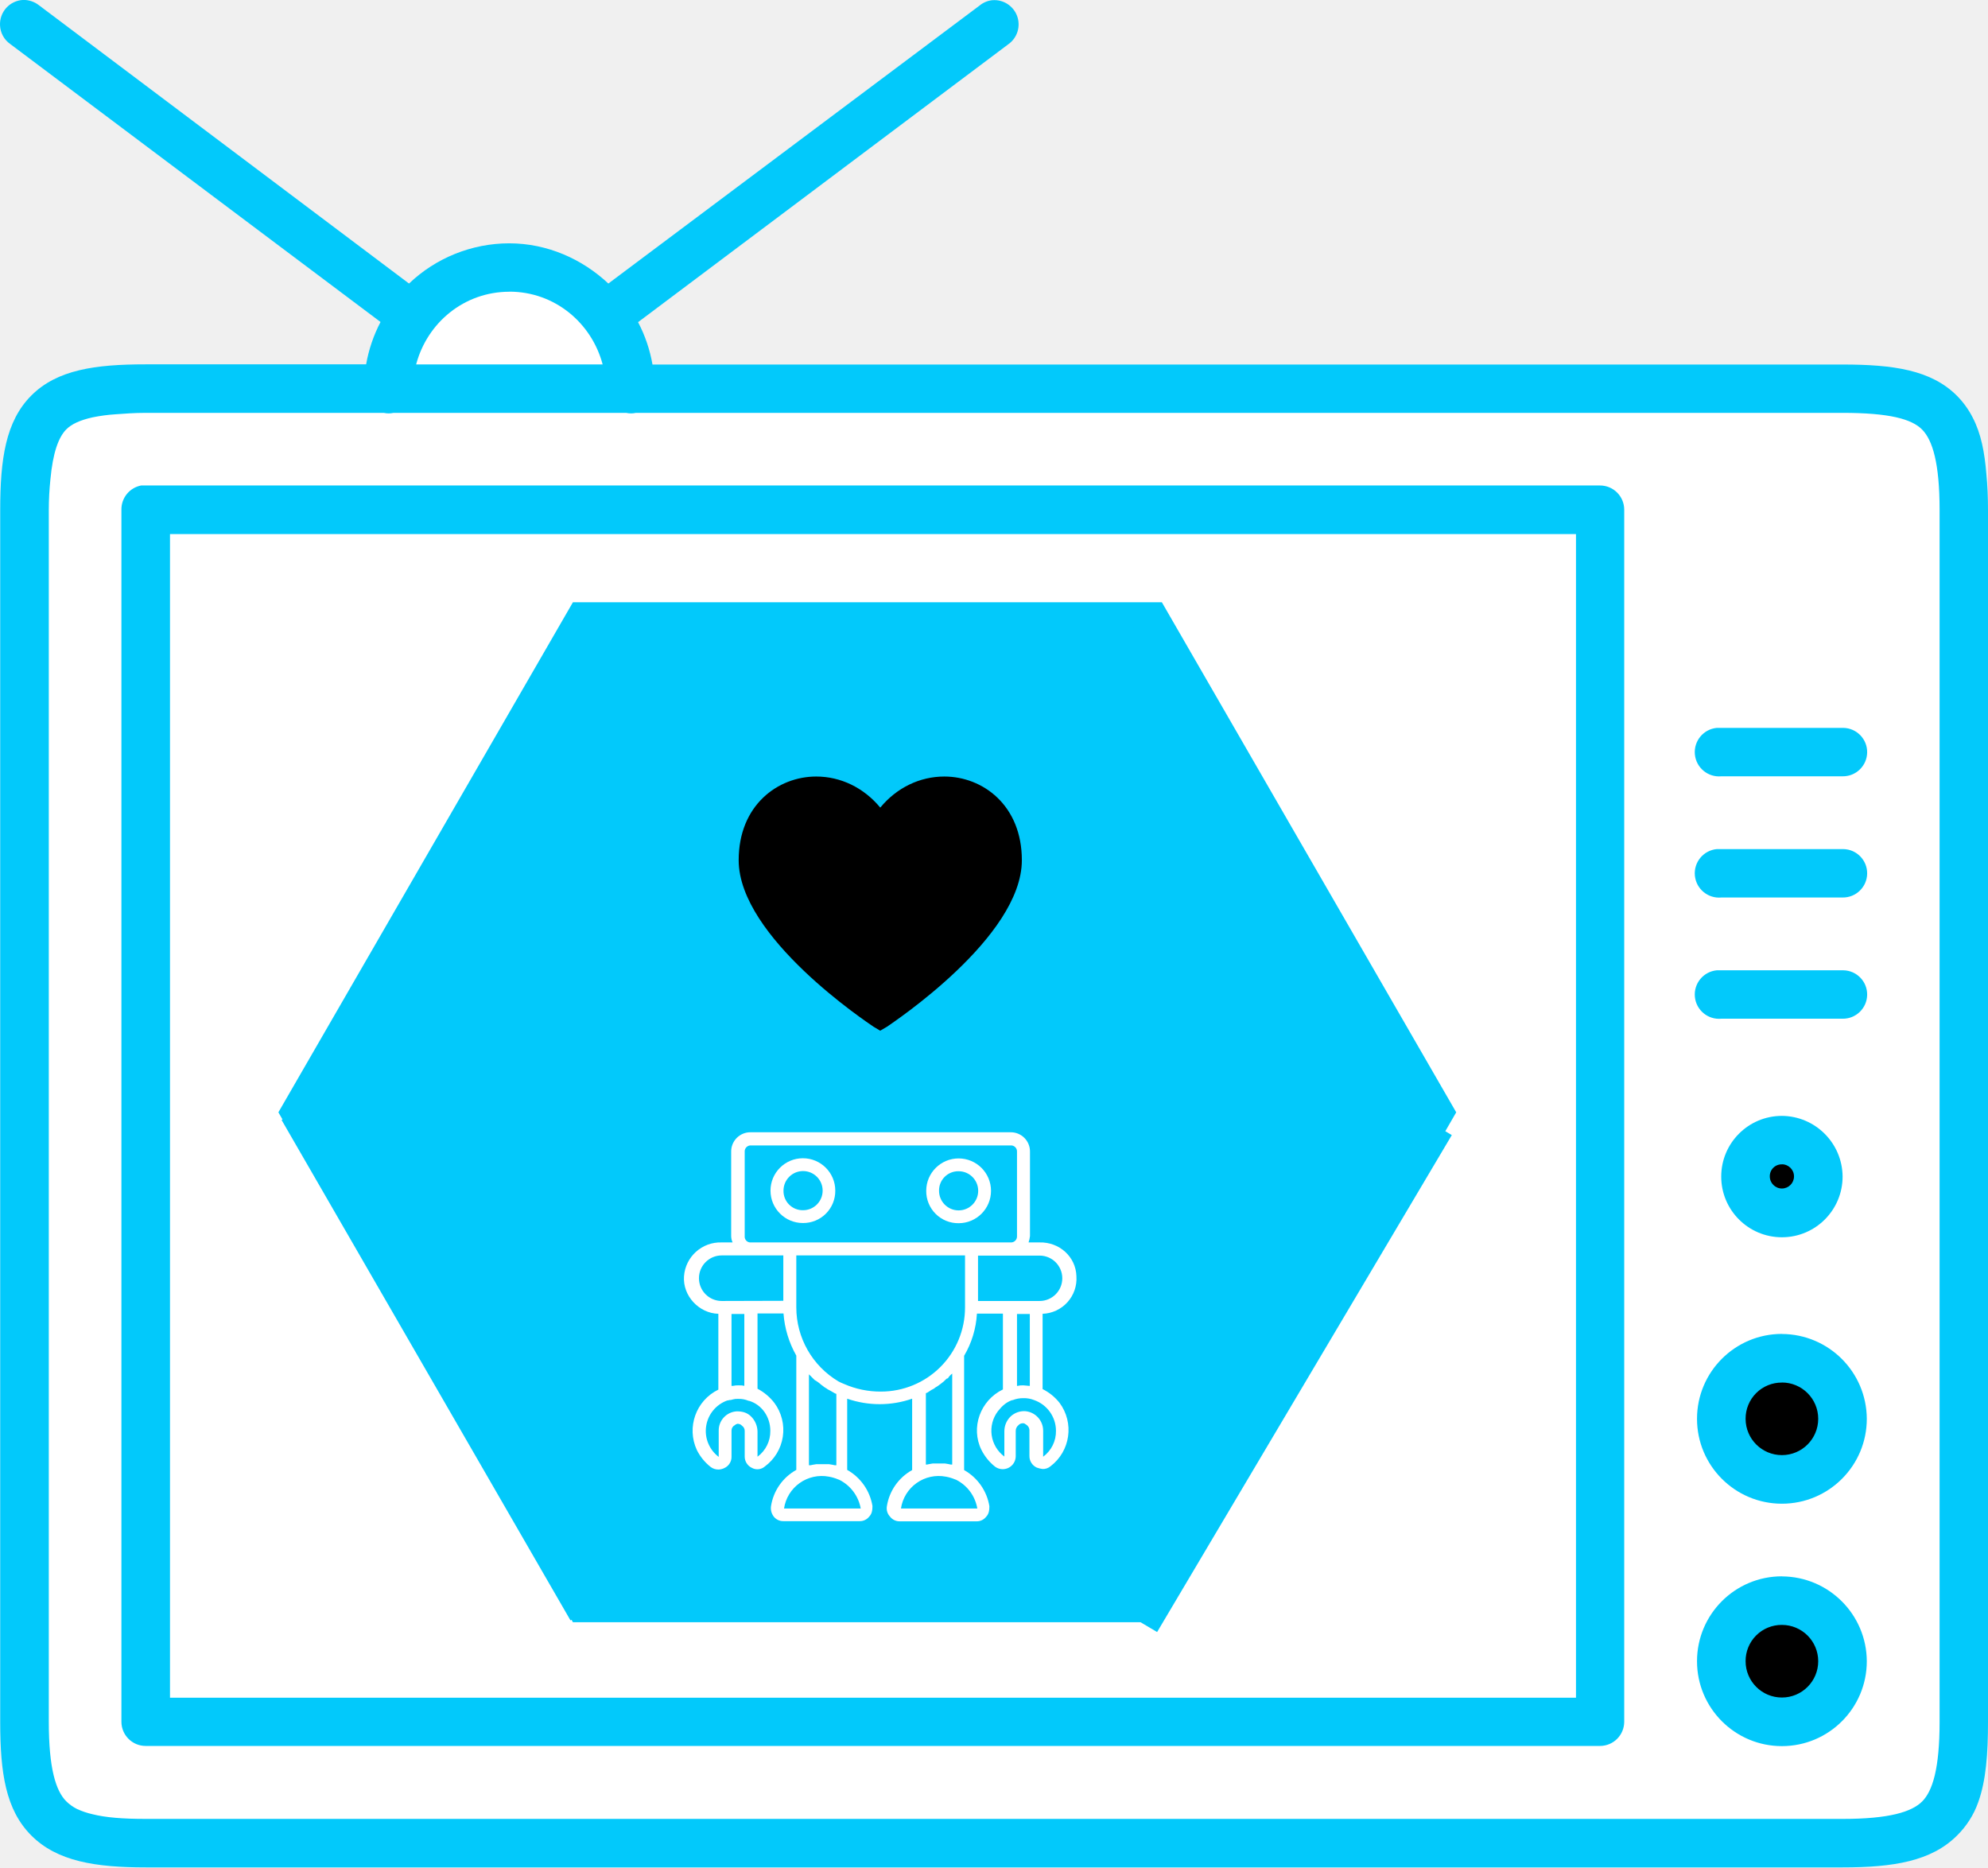
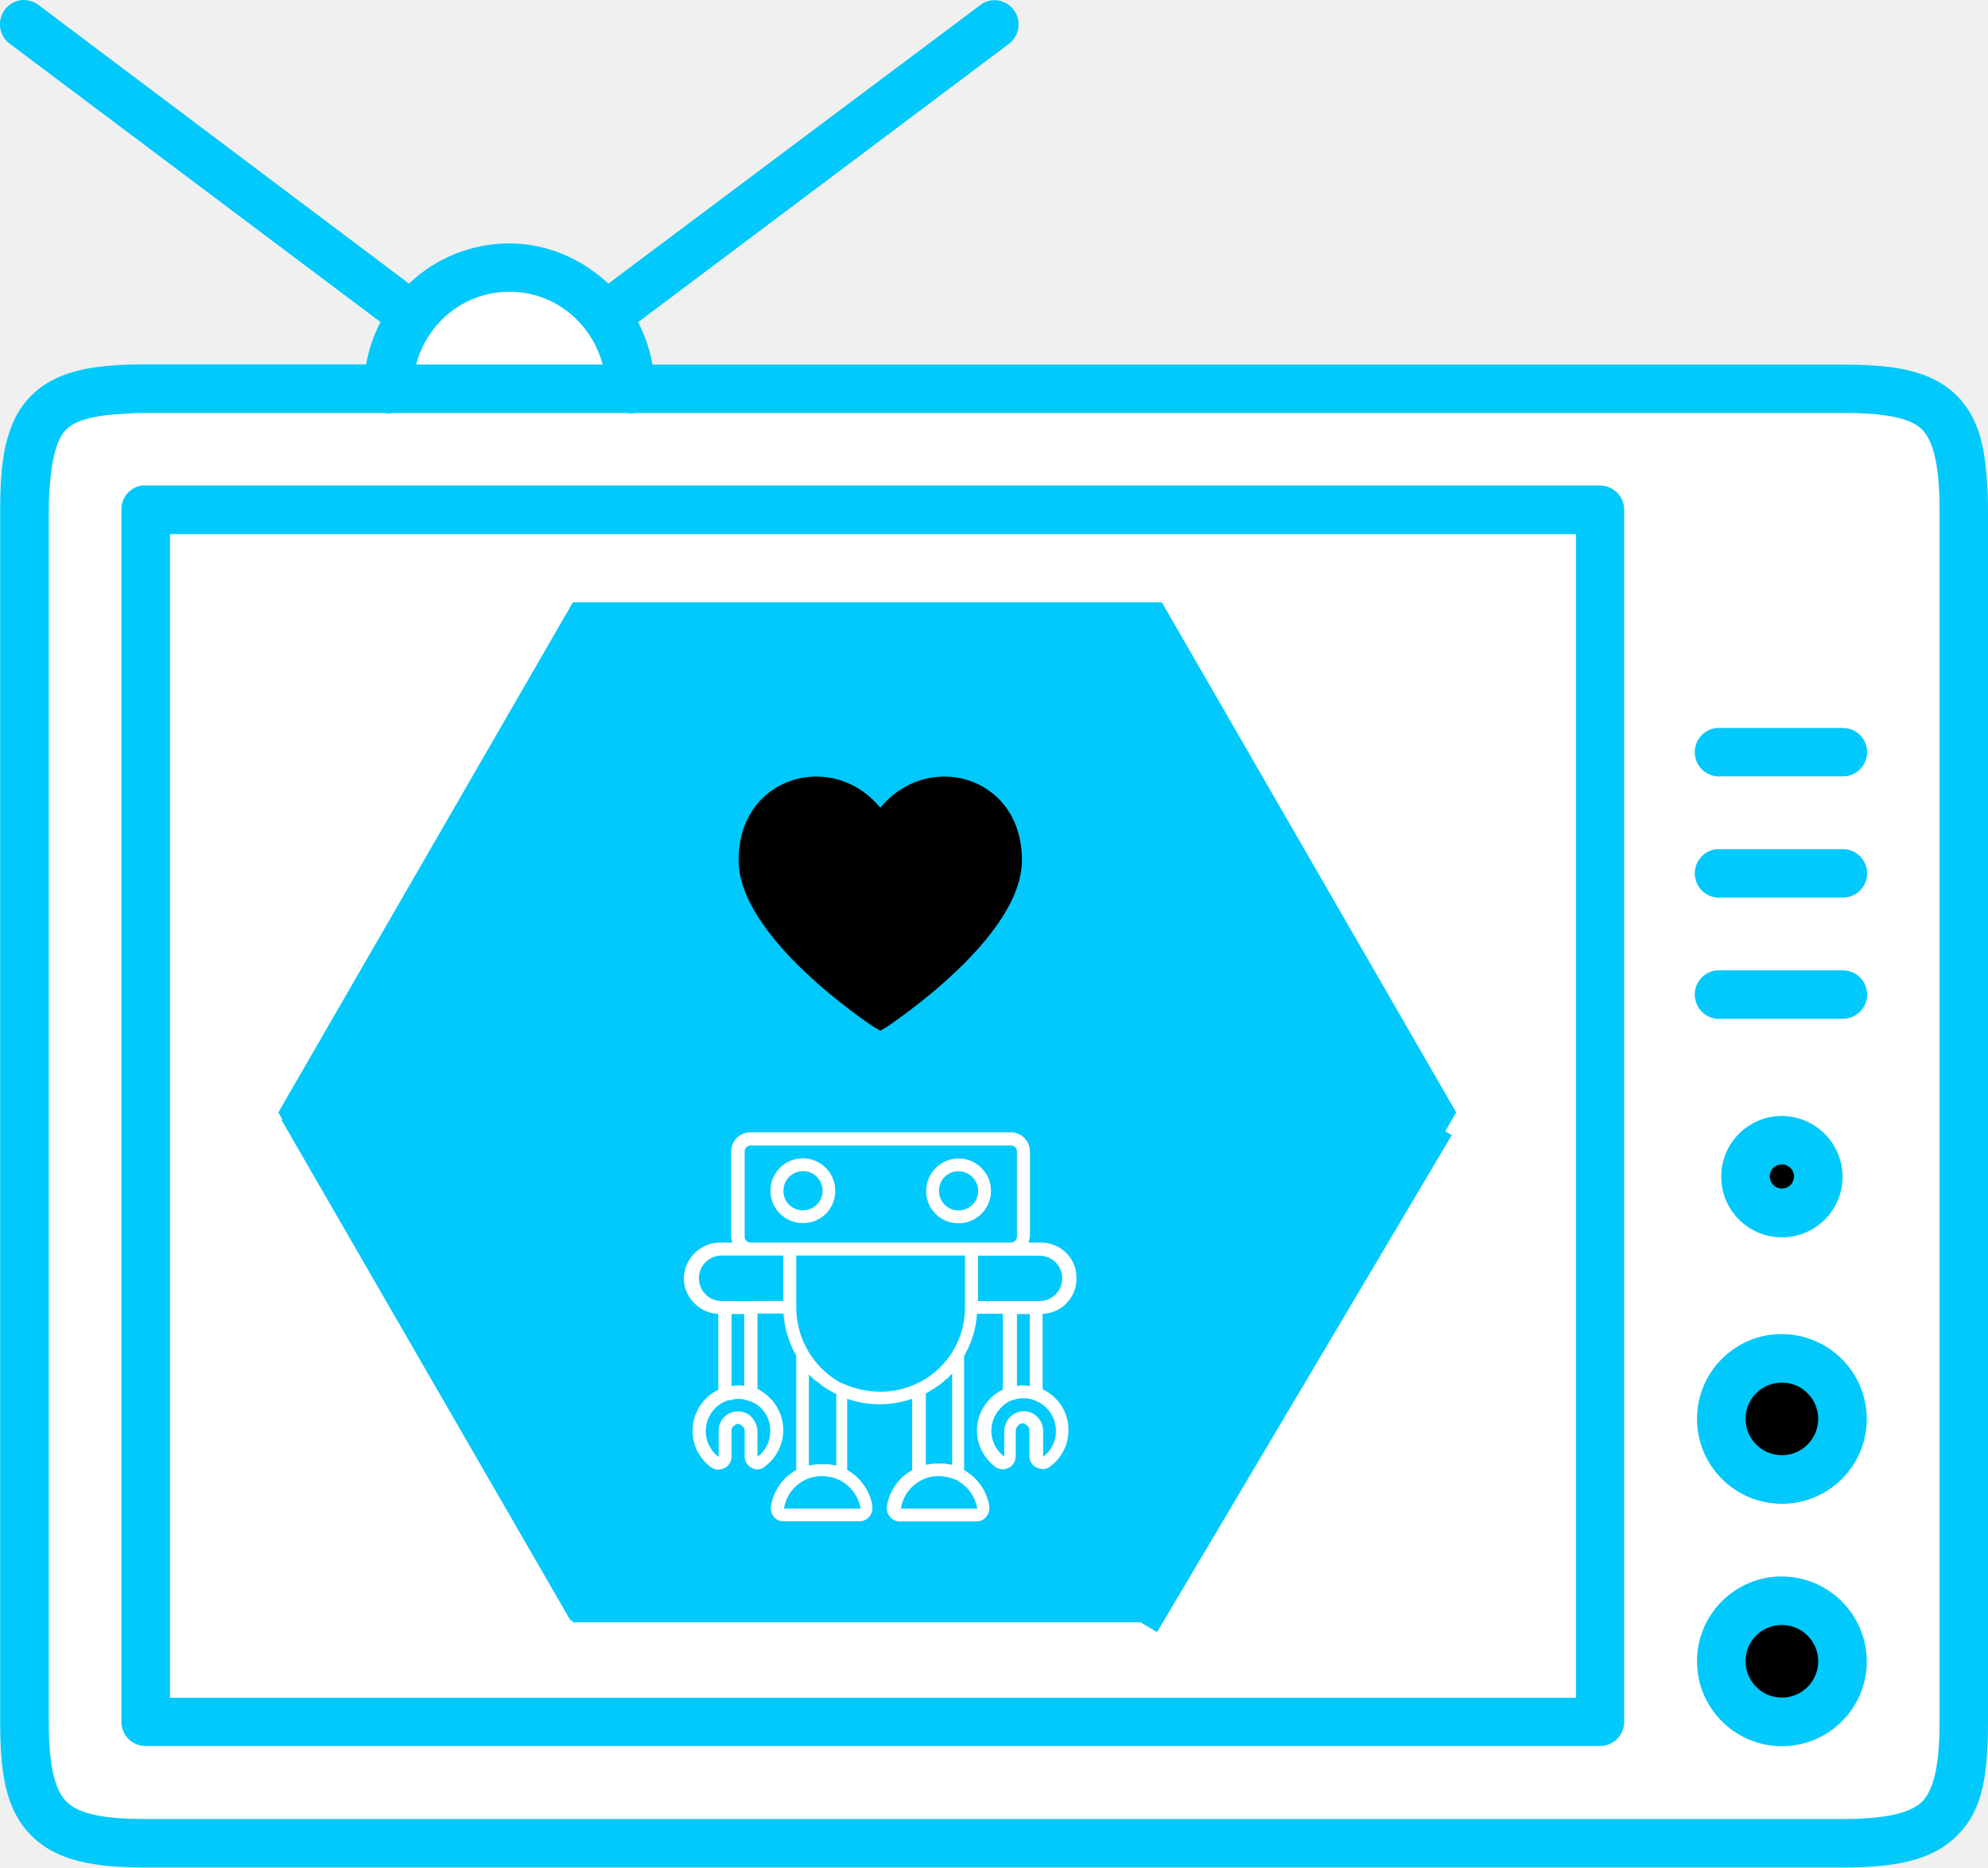
- <svg xmlns="http://www.w3.org/2000/svg" id="b45e6fa8-aaff-4d75-8b25-1e5823aa88cb" data-name="Layer 1" viewBox="0 0 1117.02 1049.21">
-   <g id="e009b31b-3e3c-49bc-b38d-03c98fea5a54" data-name="TV BKGD">
-     <rect x="87.92" y="299.57" width="810.6" height="663.1" style="fill:#fff" />
-     <rect x="898.52" y="231.97" width="203.3" height="796.3" style="fill:#fff" />
-     <rect x="18.02" y="952.77" width="906.9" height="69.3" style="fill:#fff" />
-     <rect x="18.02" y="268.47" width="74.1" height="711" style="fill:#fff" />
-     <rect x="21.22" y="221.87" width="1073.2" height="86" style="fill:#fff" />
-     <rect x="230.52" y="163.87" width="120" height="43.2" style="fill:#fff" />
-     <rect x="257.22" y="153.07" width="65.6" height="14.9" style="fill:#fff" />
-     <rect x="979.92" y="653.17" width="29.8" height="26.2" />
-     <rect x="967.42" y="769.57" width="67.8" height="53.5" />
-     <rect x="971.02" y="905.57" width="56.9" height="56.9" />
+ <svg xmlns="http://www.w3.org/2000/svg" id="Layer_1" data-name="Layer 1" viewBox="0 0 1117 1049.2">
+   <defs>
+     <style>.cls-1{fill:#fff;}.cls-2{fill:#02c9fb;}</style>
+   </defs>
+   <g id="TV_BKGD" data-name="TV BKGD">
+     <rect class="cls-1" x="87.9" y="299.6" width="810.6" height="663.1" />
+     <rect class="cls-1" x="898.5" y="232" width="203.3" height="796.3" />
+     <rect class="cls-1" x="18" y="952.8" width="906.9" height="69.3" />
+     <rect class="cls-1" x="18" y="268.5" width="74.1" height="711" />
+     <rect class="cls-1" x="21.2" y="221.9" width="1073.2" height="86" />
+     <rect class="cls-1" x="230.5" y="163.9" width="120" height="43.2" />
+     <rect class="cls-1" x="257.2" y="153.1" width="65.6" height="14.9" />
+     <rect x="979.9" y="653.2" width="29.8" height="26.2" />
+     <rect x="967.4" y="769.6" width="67.8" height="53.5" />
+     <rect x="971" y="905.6" width="56.9" height="56.9" />
  </g>
-   <g id="b5462250-fb4c-4791-a39a-ac179a3ff3e2" data-name="Shell">
-     <g id="b3be5bf3-70cb-4c45-a7f8-12a3721f8108" data-name="a79de169-09ec-4a7a-ab9c-8cdea5ef464a">
-       <g id="f3e68f15-0c14-40aa-b255-20496d3c2858" data-name="ab7f11b5-6281-41fc-8479-8d7f2085a121">
-         <polygon points="264.32 752.47 339.32 882.37 636.32 882.37 711.22 752.47 731.72 774.77 652.82 911.47 321.92 911.47 243.22 775.17 264.32 752.47" style="fill:#02c9fb" />
-         <polygon points="235.32 702.07 190.82 624.97 339.32 367.47 636.32 367.47 784.82 624.97 739.82 702.87 760.62 724.67 818.22 624.97 652.82 338.37 321.92 338.37 156.42 624.97 213.92 724.47 235.32 702.07" style="fill:#02c9fb" />
+   <g id="Shell">
+     <g id="a79de169-09ec-4a7a-ab9c-8cdea5ef464a">
+       <g id="ab7f11b5-6281-41fc-8479-8d7f2085a121">
+         <polygon class="cls-2" points="264.3 752.5 339.3 882.4 636.3 882.4 711.2 752.5 731.7 774.8 652.8 911.5 321.9 911.5 243.2 775.2 264.3 752.5" />
+         <polygon class="cls-2" points="235.3 702.1 190.8 625 339.3 367.5 636.3 367.5 784.8 625 739.8 702.9 760.6 724.7 818.2 625 652.8 338.4 321.9 338.4 156.4 625 213.9 724.5 235.3 702.1" />
      </g>
    </g>
-     <g id="e6577193-a86c-4134-a458-520891a6cc94" data-name="a6f45107-d82c-43d7-9f86-2a039e347489">
-       <rect x="325.62" y="353.87" width="324.7" height="541.9" style="fill:#02c9fb" />
-       <rect x="329.59" y="350.51" width="324.68" height="559.37" transform="matrix(0.51, -0.86, 0.86, 0.51, -300.43, 736.39)" style="fill:#02c9fb" />
-       <rect x="201.9" y="467.68" width="559.39" height="324.69" transform="translate(-250.48 325.18) rotate(-30)" style="fill:#02c9fb" />
+     <g id="a6f45107-d82c-43d7-9f86-2a039e347489">
+       <rect class="cls-2" x="325.6" y="353.9" width="324.7" height="541.9" />
+       <rect class="cls-2" x="329.56" y="350.5" width="324.68" height="559.37" transform="matrix(0.51, -0.86, 0.86, 0.51, -300.45, 736.39)" />
+       <rect class="cls-2" x="201.9" y="467.69" width="559.39" height="324.69" transform="translate(-250.5 325.21) rotate(-30)" />
    </g>
  </g>
-   <g id="af803ced-55c7-434e-84af-4751b055a866" data-name="TV">
-     <g id="a7b4b9f8-97c1-48e5-a6a2-cad383cce512" data-name="layer1">
-       <path id="acffeb11-9ef0-4207-a93e-3be784d51a1f" data-name="path7416" d="M12.9,0A13.63,13.63,0,0,0,0,14.34a13.46,13.46,0,0,0,5.7,10.4l208.1,156.2a81.7,81.7,0,0,0-8.1,23.8H81.9c-28.4,0-49.8,3-64.3,17.5S.1,258.14.1,286.54v681c0,28.4,3,49.3,17.5,63.8s35.9,17.9,64.3,17.9h953.4c28.4,0,49.8-3.4,64.3-17.9a49.05,49.05,0,0,0,11.9-18.7c4.4-12.2,5.5-27.4,5.5-45.1v-681c0-7.1-.3-13.8-.9-20-1-12.4-3-22.9-7.7-31.9a48.9,48.9,0,0,0-8.9-12.3c-14.5-14.5-35.9-17.5-64.3-17.5H366.6a80.7,80.7,0,0,0-8.1-23.8L566.6,24.84a13.64,13.64,0,0,0-9-24.7,13.28,13.28,0,0,0-7.2,3L341.8,159.34c-14.6-13.7-34.2-22.6-55.8-22.6a81.76,81.76,0,0,0-56.2,22.6L21.9,3A14,14,0,0,0,12.9,0Zm273.3,163.9c25.4,0,46.2,17.5,52.4,40.9H233.8C240,181.34,260.8,163.94,286.2,163.94ZM81.9,232H215.6a12.75,12.75,0,0,0,5.5,0H351.8a12.75,12.75,0,0,0,5.5,0h678c26.1,0,38.8,3.4,44.7,9.4s9.8,19,9.8,45.1v681c0,26.1-3.9,38.8-9.8,44.7s-18.6,9.8-44.7,9.8H81.9c-13.1,0-22.6-.8-29.8-2.6a43.87,43.87,0,0,1-8.9-3,23.72,23.72,0,0,1-6-4.3c-5.9-5.9-9.8-18.6-9.8-44.7v-681a166.37,166.37,0,0,1,.9-17c1.4-15,4.5-23.6,8.9-28.1,3-3,7.7-5.2,14.9-6.8a95.22,95.22,0,0,1,12.8-1.7C69.8,232.44,75.4,232,81.9,232Zm-2.6,40.8a13.64,13.64,0,0,0-11.1,13.6v681A13.61,13.61,0,0,0,81.8,981H899a13.61,13.61,0,0,0,13.6-13.6v-681a13.61,13.61,0,0,0-13.6-13.6H79.3Zm16.2,27.3h790v653.8H95.5ZM964.6,409a13.66,13.66,0,1,0,2.6,27.2h68.1a13.6,13.6,0,1,0,.4-27.2H964.6Zm0,68.1a13.66,13.66,0,1,0,2.6,27.2h68.1a13.6,13.6,0,1,0,.4-27.2H964.6Zm0,68.1a13.66,13.66,0,1,0,2.6,27.2h68.1a13.6,13.6,0,1,0,.4-27.2H964.6Zm36.6,81.8a34.1,34.1,0,1,0,34.1,34.1A34.34,34.34,0,0,0,1001.2,627Zm0,27.2a6.8,6.8,0,1,1-6.8,6.8A6.62,6.62,0,0,1,1001.2,654.24Zm0,95.3a47.7,47.7,0,1,0,47.7,47.7A47.89,47.89,0,0,0,1001.2,749.54Zm0,27.3a20.4,20.4,0,1,1-20.4,20.4A20.23,20.23,0,0,1,1001.2,776.84Zm0,108.9a47.7,47.7,0,1,0,47.7,47.7A47.89,47.89,0,0,0,1001.2,885.74Zm0,27.3a20.4,20.4,0,1,1-20.4,20.4A20.23,20.23,0,0,1,1001.2,913Z" transform="translate(0.02 -0.03)" style="fill:#02c9fb" />
+   <g id="TV">
+     <g id="layer1">
+       <path id="path7416" class="cls-2" d="M12.9,0A13.63,13.63,0,0,0,0,14.34a13.46,13.46,0,0,0,5.7,10.4l208.1,156.2a81.7,81.7,0,0,0-8.1,23.8H81.9c-28.4,0-49.8,3-64.3,17.5S.1,258.14.1,286.54v681c0,28.4,3,49.3,17.5,63.8s35.9,17.9,64.3,17.9h953.4c28.4,0,49.8-3.4,64.3-17.9a49.05,49.05,0,0,0,11.9-18.7c4.4-12.2,5.5-27.4,5.5-45.1v-681c0-7.1-.3-13.8-.9-20-1-12.4-3-22.9-7.7-31.9a48.9,48.9,0,0,0-8.9-12.3c-14.5-14.5-35.9-17.5-64.3-17.5H366.6a80.7,80.7,0,0,0-8.1-23.8L566.6,24.84a13.64,13.64,0,0,0-9-24.7,13.28,13.28,0,0,0-7.2,3L341.8,159.34c-14.6-13.7-34.2-22.6-55.8-22.6a81.76,81.76,0,0,0-56.2,22.6L21.9,3A14,14,0,0,0,12.9,0Zm273.3,163.9c25.4,0,46.2,17.5,52.4,40.9H233.8C240,181.34,260.8,163.94,286.2,163.94ZM81.9,232H215.6a12.75,12.75,0,0,0,5.5,0H351.8a12.75,12.75,0,0,0,5.5,0h678c26.1,0,38.8,3.4,44.7,9.4s9.8,19,9.8,45.1v681c0,26.1-3.9,38.8-9.8,44.7s-18.6,9.8-44.7,9.8H81.9c-13.1,0-22.6-.8-29.8-2.6a43.87,43.87,0,0,1-8.9-3,23.72,23.72,0,0,1-6-4.3c-5.9-5.9-9.8-18.6-9.8-44.7v-681a166.37,166.37,0,0,1,.9-17c1.4-15,4.5-23.6,8.9-28.1,3-3,7.7-5.2,14.9-6.8a95.22,95.22,0,0,1,12.8-1.7C69.8,232.44,75.4,232,81.9,232Zm-2.6,40.8a13.64,13.64,0,0,0-11.1,13.6v681A13.61,13.61,0,0,0,81.8,981H899a13.61,13.61,0,0,0,13.6-13.6v-681a13.61,13.61,0,0,0-13.6-13.6H79.3Zm16.2,27.3h790v653.8H95.5ZM964.6,409a13.66,13.66,0,1,0,2.6,27.2h68.1a13.6,13.6,0,1,0,.4-27.2H964.6Zm0,68.1a13.66,13.66,0,1,0,2.6,27.2h68.1a13.6,13.6,0,1,0,.4-27.2H964.6Zm0,68.1a13.66,13.66,0,1,0,2.6,27.2h68.1a13.6,13.6,0,1,0,.4-27.2H964.6Zm36.6,81.8a34.1,34.1,0,1,0,34.1,34.1A34.34,34.34,0,0,0,1001.2,627Zm0,27.2a6.8,6.8,0,1,1-6.8,6.8A6.62,6.62,0,0,1,1001.2,654.24Zm0,95.3a47.7,47.7,0,1,0,47.7,47.7A47.89,47.89,0,0,0,1001.2,749.54Zm0,27.3a20.4,20.4,0,1,1-20.4,20.4A20.23,20.23,0,0,1,1001.2,776.84Zm0,108.9a47.7,47.7,0,1,0,47.7,47.7A47.89,47.89,0,0,0,1001.2,885.74Zm0,27.3a20.4,20.4,0,1,1-20.4,20.4A20.23,20.23,0,0,1,1001.2,913Z" />
    </g>
  </g>
-   <g id="b4024d2b-c29d-489c-a1c8-7a19e0828ecd" data-name="Robot">
-     <g id="fe17c0d9-08d1-412e-b90d-59a015cda018" data-name="Bot 33">
-       <path d="M469.31,669a18.2,18.2,0,1,0-18.2,18.2A18,18,0,0,0,469.31,669Zm-29.1,0a11,11,0,1,1,11,11A10.78,10.78,0,0,1,440.21,669Z" transform="translate(0.02 -0.03)" style="fill:#fff" />
-       <path d="M538.61,687.3a18.2,18.2,0,1,0-18.2-18.2A18,18,0,0,0,538.61,687.3Zm0-29.2a11,11,0,1,1-11,11A10.78,10.78,0,0,1,538.61,658.1Z" transform="translate(0.02 -0.03)" style="fill:#fff" />
-       <path d="M584.11,698.1h-6.2a16.75,16.75,0,0,0,.8-3.6V647.2a10.78,10.78,0,0,0-11-11H421.81a10.78,10.78,0,0,0-11,11v47.3a9,9,0,0,0,.8,3.6h-6.2a20.51,20.51,0,0,0-21.1,19c-.8,11,8.4,20.8,19.3,21.1v42.6a25.71,25.71,0,0,0-12.1,33.9,28.1,28.1,0,0,0,7.7,9.5,7.09,7.09,0,0,0,4.4,1.5,7.64,7.64,0,0,0,3.3-.8,6.87,6.87,0,0,0,4.1-6.6V803.7a3.29,3.29,0,0,1,1.8-2.9,3.15,3.15,0,0,1,1.5-.8,3.27,3.27,0,0,1,2.6,1.1,3.39,3.39,0,0,1,1.5,2.9v14.2a7.06,7.06,0,0,0,4.1,6.6,6.39,6.39,0,0,0,7.2-.8,25.47,25.47,0,0,0,5.4-35.7,29,29,0,0,0-9.5-8V738h14.6a56.43,56.43,0,0,0,7.2,23.7v64.2a28.25,28.25,0,0,0-14.2,20.3,7.78,7.78,0,0,0,1.5,5.9,6.71,6.71,0,0,0,5.4,2.6H483a6.59,6.59,0,0,0,5.4-2.6c1.5-1.5,1.8-3.6,1.8-5.9A28.61,28.61,0,0,0,476,825.9v-40a55.69,55.69,0,0,0,36.5,0V826a28.25,28.25,0,0,0-14.2,20.3,6.85,6.85,0,0,0,1.8,5.9,6.71,6.71,0,0,0,5.4,2.6h43.2a6.59,6.59,0,0,0,5.4-2.6c1.5-1.5,1.8-3.6,1.8-5.9a28.61,28.61,0,0,0-14.2-20.3V761.8a52.44,52.44,0,0,0,7.2-23.7h14.6v42.6c-12.8,6.2-18.2,21.5-12.1,33.9a28.1,28.1,0,0,0,7.7,9.5,7.3,7.3,0,0,0,11.6-5.8V804.1a4.05,4.05,0,0,1,1.5-3.3,3.27,3.27,0,0,1,2.6-1.1c.8,0,1.1.3,1.8.8a3.74,3.74,0,0,1,1.8,2.9V818a7.06,7.06,0,0,0,4.1,6.6,14.37,14.37,0,0,0,3.3.8,6.53,6.53,0,0,0,4.4-1.5,25.59,25.59,0,0,0,5.1-35.7,28.1,28.1,0,0,0-9.5-7.7V738.2a19.75,19.75,0,0,0,19-21.1C604.51,706.1,595.11,697.8,584.11,698.1Zm-165.7-3.6V647.2a3.36,3.36,0,0,1,3.6-3.6h145.8a3.36,3.36,0,0,1,3.6,3.6v47.3a3.36,3.36,0,0,1-3.6,3.6H422A3.27,3.27,0,0,1,418.41,694.5Zm14.4,109.4a17.73,17.73,0,0,1-7.2,14.6V804.3a12.22,12.22,0,0,0-3.6-8.4c-2.3-2.3-5.1-2.9-8-2.9a10.75,10.75,0,0,0-10.2,11v14.6a18.22,18.22,0,0,1,4.8-31.7h.3a5,5,0,0,1,1.8-.3l1.1-.3a8.63,8.63,0,0,1,2.9-.3,13.81,13.81,0,0,1,5.9,1.1h.3C428.11,789.3,432.81,796.2,432.81,803.9Zm-14.4-25.2a12.68,12.68,0,0,0-3.3-.3h0a11.94,11.94,0,0,0-3.3.3H411V738.3h7.2v40.4ZM405.51,731a12.8,12.8,0,0,1,0-25.6h34.6v25.5l-34.6.1Zm55.8,47,1.1.8c.8.8,1.8,1.1,2.6,1.8l1.5.8,2.6,1.5.8.3v40.1h-.8l-1.5-.3a13,13,0,0,1-1.8-.3h-7.2l-1.8.3-1.5.3h-.8V772.2l.3.3,2.6,2.6.3.3A18.31,18.31,0,0,1,461.31,778Zm22.3,69.6h-43.1a21.44,21.44,0,0,1,25.2-17.9,24.61,24.61,0,0,1,5.1,1.5l.8.3A22.45,22.45,0,0,1,483.61,847.6Zm-9.2-69.9a33.1,33.1,0,0,1-3.3-1.5,48.4,48.4,0,0,1-23.7-41.6V705.4h94.8v29.2a47.2,47.2,0,0,1-47.3,47.3,50.85,50.85,0,0,1-20.5-4.2Zm60.6-5.9v51.1h-.8l-1.5-.3a13,13,0,0,1-1.8-.3h-6.8l-1.8.3-1.5.3h-.6V782.8l.8-.3,2.3-1.5,1.5-.8c.8-.8,1.8-1.1,2.6-1.8l1.1-.8a22.13,22.13,0,0,0,3.3-2.9l.8-.3a9.12,9.12,0,0,1,2.4-2.6Zm14.1,75.8h-42.9a21.44,21.44,0,0,1,25.2-17.9,24.61,24.61,0,0,1,5.1,1.5l.8.3A22.21,22.21,0,0,1,549.11,847.6Zm29.5-68.9c-1.1,0-2.6-.3-3.6-.3h0a11.94,11.94,0,0,0-3.3.3h-.3V738.3h7.2v40.4Zm14.7,25.2a17.73,17.73,0,0,1-7.2,14.6V803.9a11,11,0,0,0-10.2-11,11.16,11.16,0,0,0-8,2.9,11.57,11.57,0,0,0-3.6,8.4v14.2a18.09,18.09,0,0,1-3.6-25.5c2.3-2.9,4.7-5.1,8-6.2h.3a15.41,15.41,0,0,1,5.9-1.1,15.24,15.24,0,0,1,6.2,1.1h0A18.32,18.32,0,0,1,593.31,803.9Zm-9.2-72.9h-34.6V705.5h34.6a12.75,12.75,0,1,1,0,25.5Z" transform="translate(0.02 -0.03)" style="fill:#fff" />
+   <g id="Robot">
+     <g id="Bot_33" data-name="Bot 33">
+       <path class="cls-1" d="M469.3,669a18.2,18.2,0,1,0-18.2,18.2A18,18,0,0,0,469.3,669Zm-29.1,0a11,11,0,1,1,11,11A10.78,10.78,0,0,1,440.2,669Z" />
+       <path class="cls-1" d="M538.6,687.3a18.2,18.2,0,1,0-18.2-18.2A18,18,0,0,0,538.6,687.3Zm0-29.2a11,11,0,1,1-11,11A10.78,10.78,0,0,1,538.6,658.1Z" />
+       <path class="cls-1" d="M584.1,698.1h-6.2a16.75,16.75,0,0,0,.8-3.6V647.2a10.78,10.78,0,0,0-11-11H421.8a10.78,10.78,0,0,0-11,11v47.3a9,9,0,0,0,.8,3.6h-6.2a20.51,20.51,0,0,0-21.1,19c-.8,11,8.4,20.8,19.3,21.1v42.6a25.71,25.71,0,0,0-12.1,33.9,28.1,28.1,0,0,0,7.7,9.5,7.09,7.09,0,0,0,4.4,1.5,7.64,7.64,0,0,0,3.3-.8,6.87,6.87,0,0,0,4.1-6.6V803.7a3.29,3.29,0,0,1,1.8-2.9,3.15,3.15,0,0,1,1.5-.8,3.27,3.27,0,0,1,2.6,1.1,3.39,3.39,0,0,1,1.5,2.9v14.2a7.06,7.06,0,0,0,4.1,6.6,6.39,6.39,0,0,0,7.2-.8,25.47,25.47,0,0,0,5.4-35.7,29,29,0,0,0-9.5-8V738h14.6a56.43,56.43,0,0,0,7.2,23.7v64.2a28.25,28.25,0,0,0-14.2,20.3,7.78,7.78,0,0,0,1.5,5.9,6.71,6.71,0,0,0,5.4,2.6H483a6.59,6.59,0,0,0,5.4-2.6c1.5-1.5,1.8-3.6,1.8-5.9A28.61,28.61,0,0,0,476,825.9v-40a55.69,55.69,0,0,0,36.5,0V826a28.25,28.25,0,0,0-14.2,20.3,6.85,6.85,0,0,0,1.8,5.9,6.71,6.71,0,0,0,5.4,2.6h43.2a6.59,6.59,0,0,0,5.4-2.6c1.5-1.5,1.8-3.6,1.8-5.9A28.61,28.61,0,0,0,541.7,826V761.8a52.44,52.44,0,0,0,7.2-23.7h14.6v42.6c-12.8,6.2-18.2,21.5-12.1,33.9a28.1,28.1,0,0,0,7.7,9.5,7.3,7.3,0,0,0,11.6-5.8V804.1a4.05,4.05,0,0,1,1.5-3.3,3.27,3.27,0,0,1,2.6-1.1c.8,0,1.1.3,1.8.8a3.74,3.74,0,0,1,1.8,2.9V818a7.06,7.06,0,0,0,4.1,6.6,14.37,14.37,0,0,0,3.3.8,6.53,6.53,0,0,0,4.4-1.5,25.59,25.59,0,0,0,5.1-35.7,28.1,28.1,0,0,0-9.5-7.7V738.2a19.75,19.75,0,0,0,19-21.1C604.5,706.1,595.1,697.8,584.1,698.1Zm-165.7-3.6V647.2a3.36,3.36,0,0,1,3.6-3.6H567.8a3.36,3.36,0,0,1,3.6,3.6v47.3a3.36,3.36,0,0,1-3.6,3.6H422A3.27,3.27,0,0,1,418.4,694.5Zm14.4,109.4a17.73,17.73,0,0,1-7.2,14.6V804.3a12.22,12.22,0,0,0-3.6-8.4c-2.3-2.3-5.1-2.9-8-2.9a10.75,10.75,0,0,0-10.2,11v14.6a18.22,18.22,0,0,1,4.8-31.7h.3a5,5,0,0,1,1.8-.3l1.1-.3a8.63,8.63,0,0,1,2.9-.3,13.81,13.81,0,0,1,5.9,1.1h.3C428.1,789.3,432.8,796.2,432.8,803.9Zm-14.4-25.2a12.68,12.68,0,0,0-3.3-.3h0a11.94,11.94,0,0,0-3.3.3H411V738.3h7.2v40.4ZM405.5,731a12.8,12.8,0,0,1,0-25.6h34.6v25.5l-34.6.1Zm55.8,47,1.1.8c.8.8,1.8,1.1,2.6,1.8l1.5.8,2.6,1.5.8.3v40.1h-.8l-1.5-.3a13,13,0,0,1-1.8-.3h-7.2l-1.8.3-1.5.3h-.8V772.2l.3.3,2.6,2.6.3.3A18.31,18.31,0,0,1,461.3,778Zm22.3,69.6H440.5a21.44,21.44,0,0,1,25.2-17.9,24.61,24.61,0,0,1,5.1,1.5l.8.3A22.45,22.45,0,0,1,483.6,847.6Zm-9.2-69.9a33.1,33.1,0,0,1-3.3-1.5,48.4,48.4,0,0,1-23.7-41.6V705.4h94.8v29.2a47.2,47.2,0,0,1-47.3,47.3,50.85,50.85,0,0,1-20.5-4.2Zm60.6-5.9v51.1h-.8l-1.5-.3a13,13,0,0,1-1.8-.3h-6.8l-1.8.3-1.5.3h-.6V782.8l.8-.3,2.3-1.5,1.5-.8c.8-.8,1.8-1.1,2.6-1.8l1.1-.8a22.13,22.13,0,0,0,3.3-2.9l.8-.3a9.12,9.12,0,0,1,2.4-2.6Zm14.1,75.8H506.2a21.44,21.44,0,0,1,25.2-17.9,24.61,24.61,0,0,1,5.1,1.5l.8.3A22.21,22.21,0,0,1,549.1,847.6Zm29.5-68.9c-1.1,0-2.6-.3-3.6-.3h0a11.94,11.94,0,0,0-3.3.3h-.3V738.3h7.2v40.4Zm14.7,25.2a17.73,17.73,0,0,1-7.2,14.6V803.9a11,11,0,0,0-10.2-11,11.16,11.16,0,0,0-8,2.9,11.57,11.57,0,0,0-3.6,8.4v14.2a18.09,18.09,0,0,1-3.6-25.5c2.3-2.9,4.7-5.1,8-6.2h.3a15.41,15.41,0,0,1,5.9-1.1,15.24,15.24,0,0,1,6.2,1.1h0A18.32,18.32,0,0,1,593.3,803.9ZM584.1,731H549.5V705.5h34.6a12.75,12.75,0,1,1,0,25.5Z" />
    </g>
  </g>
-   <g id="a55e6b9c-3598-4612-be81-939026f4620b" data-name="Layer 8">
-     <path d="M494.55,579.13l-3.75-2.23c-3-2.09-75.77-50.16-75.77-93.57,0-30.89,22-47,43.56-47,13.84,0,26.78,6.33,36,17.46,9.19-11.13,22.13-17.46,36-17.46,21.57,0,43.55,16.14,43.55,47,0,43.41-72.77,91.41-75.76,93.57Z" transform="translate(0.02 -0.03)" />
+   <g id="Layer_8" data-name="Layer 8">
+     <path d="M494.6,579.1l-3.8-2.2c-3-2.1-75.8-50.2-75.8-93.6,0-30.9,22-47,43.6-47,13.8,0,26.8,6.3,36,17.5,9.2-11.1,22.1-17.5,36-17.5,21.6,0,43.6,16.1,43.6,47,0,43.4-72.8,91.4-75.8,93.6Z" />
  </g>
</svg>
